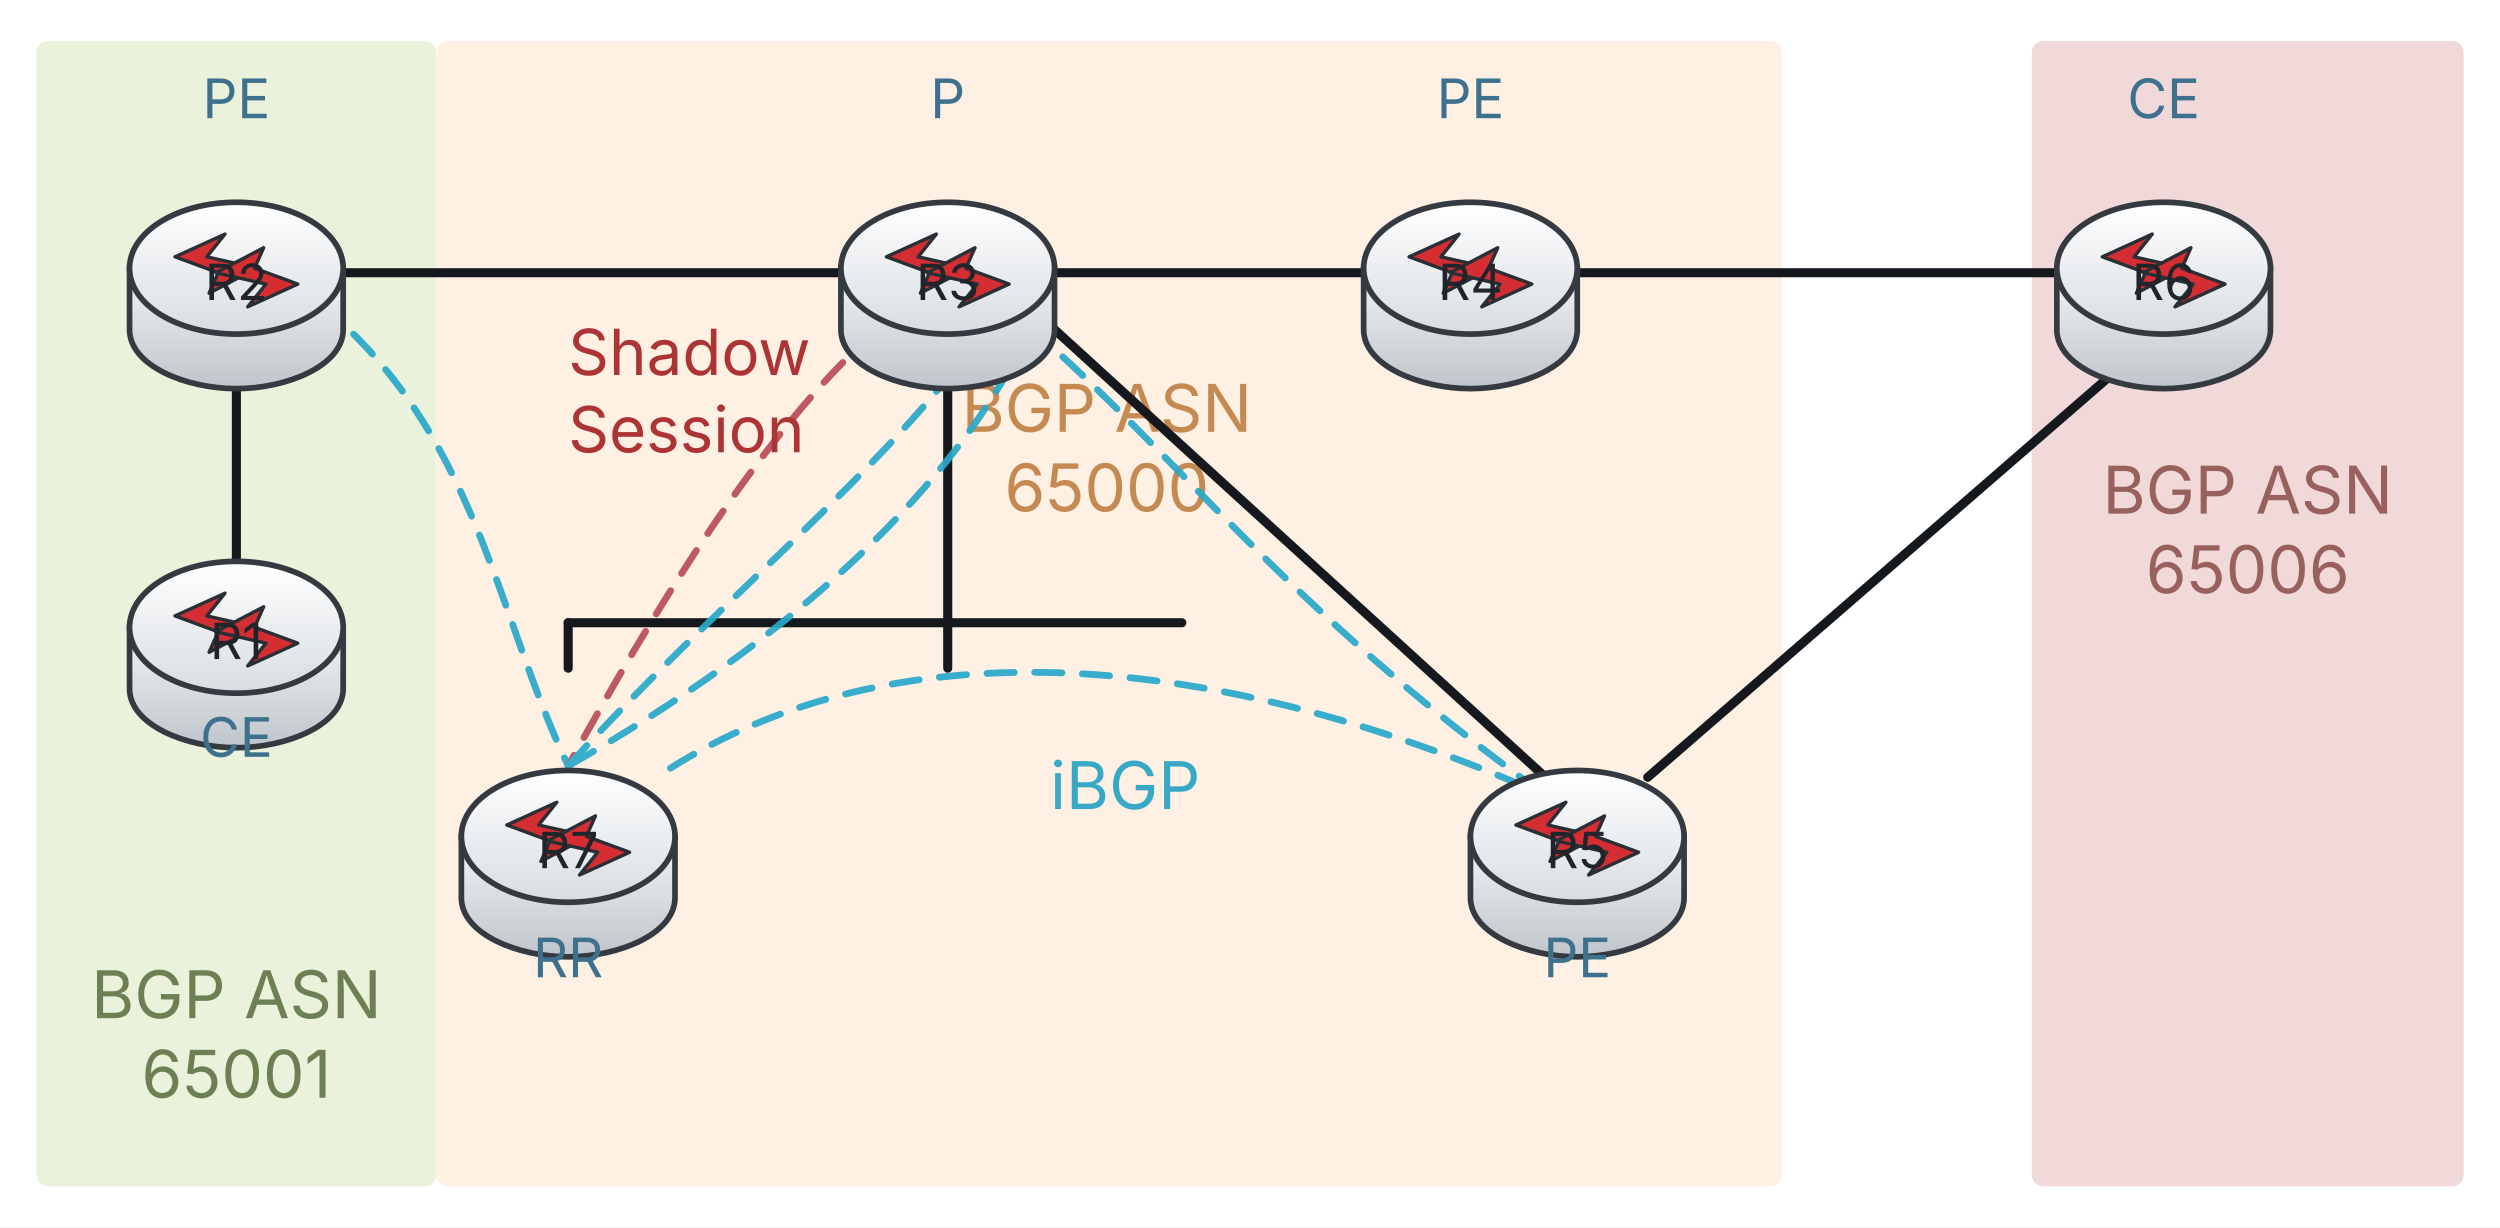
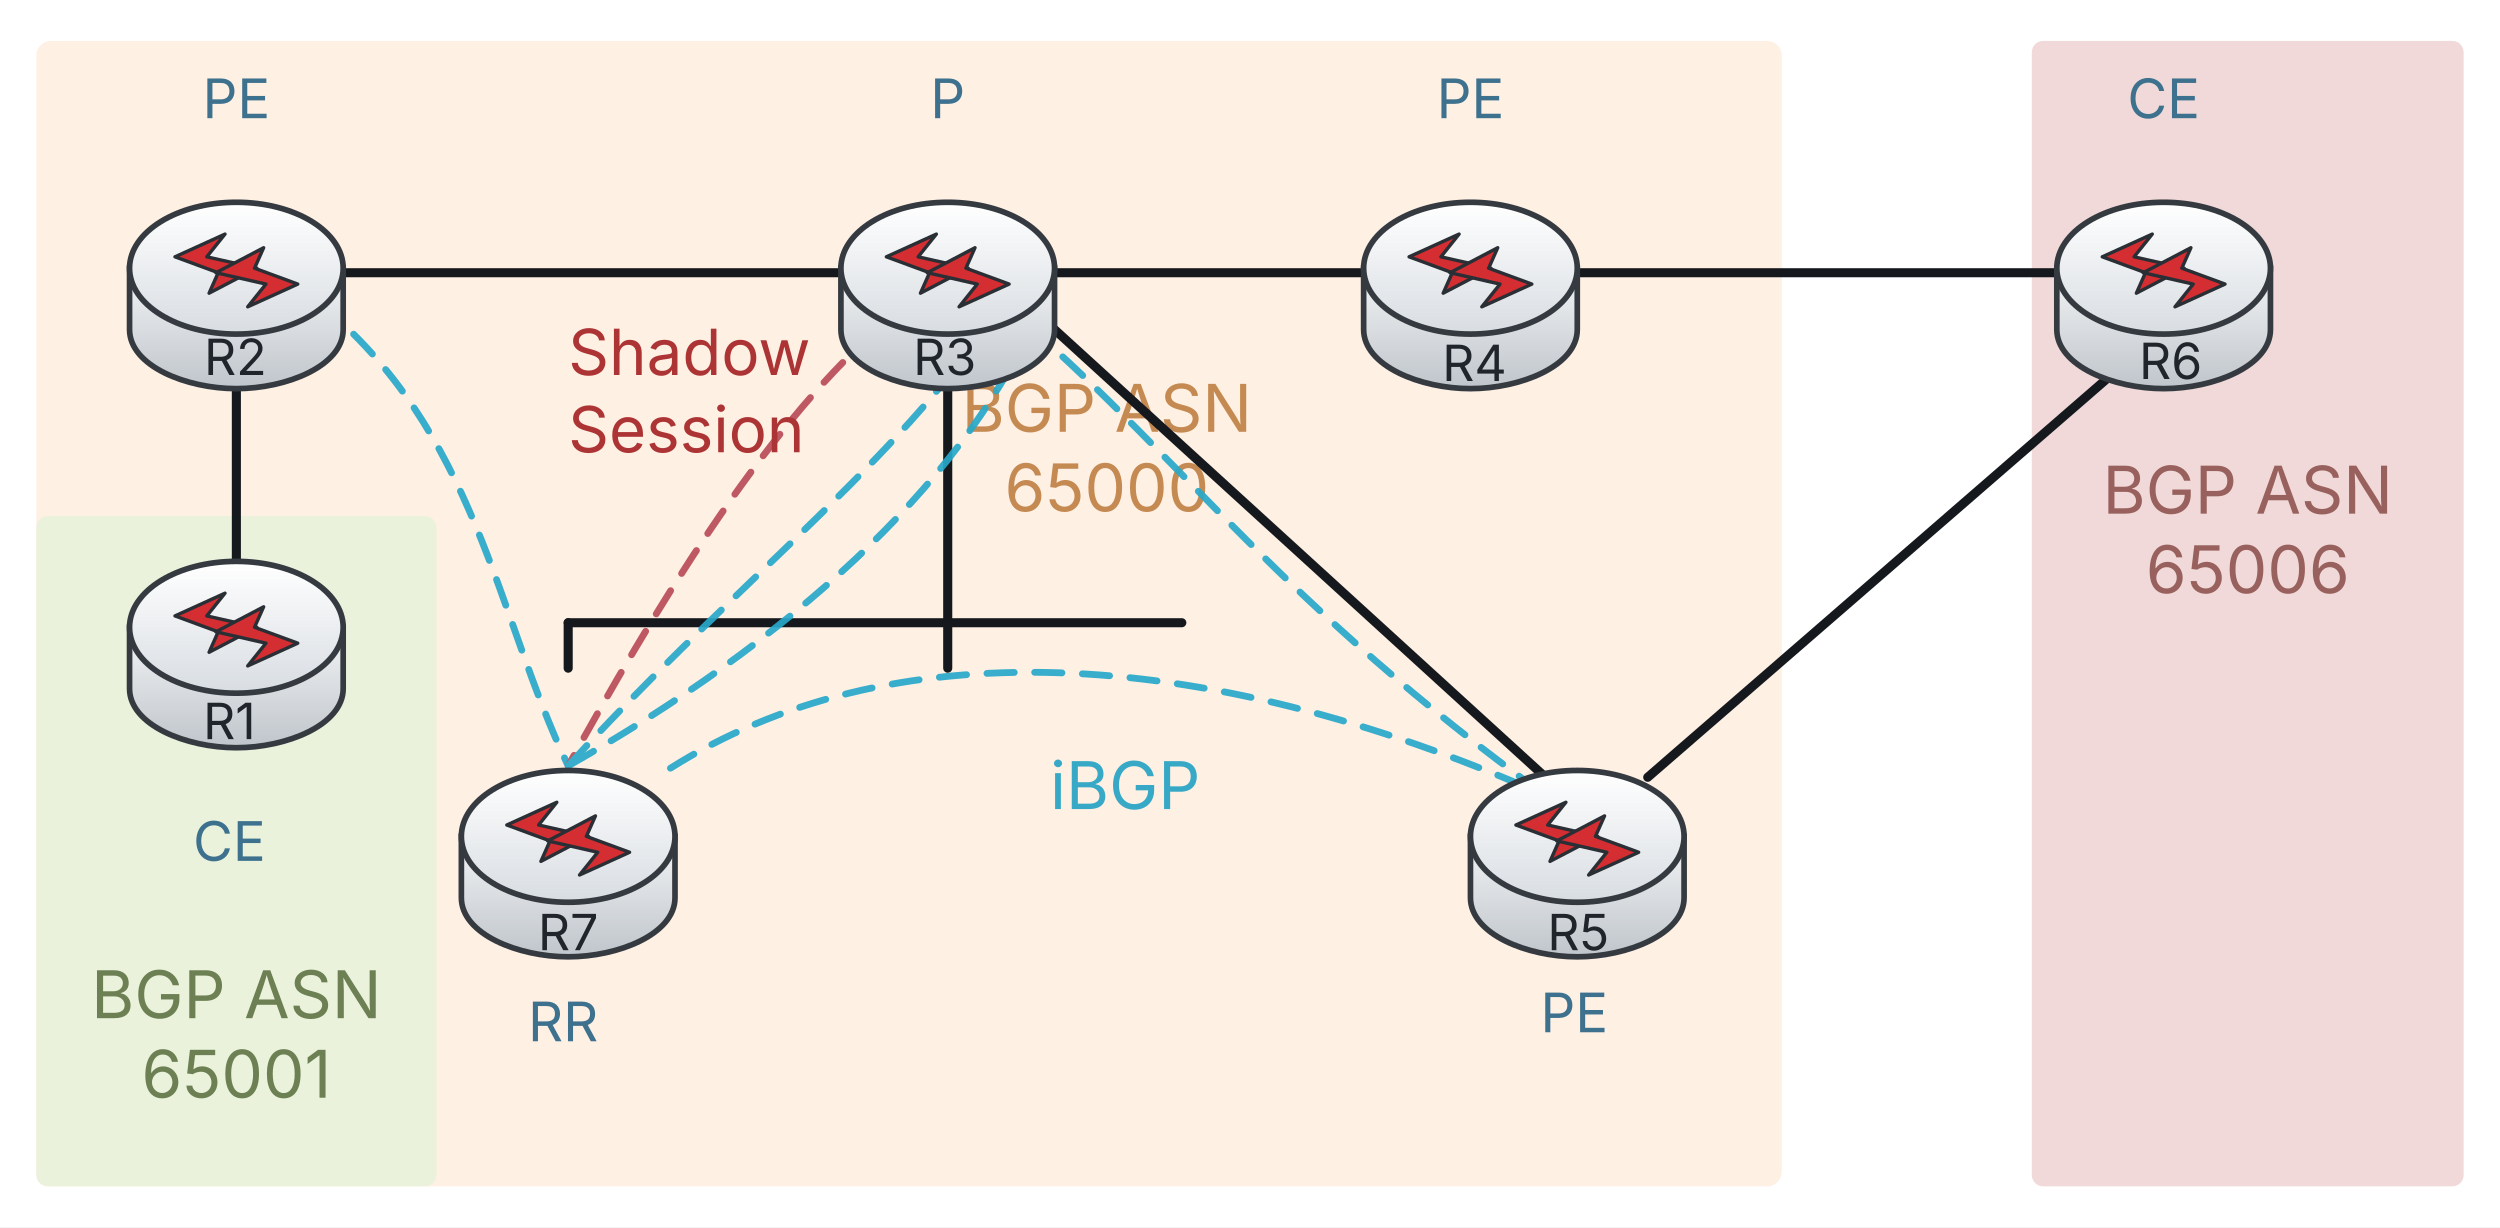
- <svg xmlns="http://www.w3.org/2000/svg" width="1100" height="540" viewBox="0 0 1100 540" role="img" aria-labelledby="title desc">
-   <defs>
+ <svg xmlns="http://www.w3.org/2000/svg" width="1100" height="540" viewBox="0 0 1100 540" role="img" aria-labelledby="title desc" version="1.1" id="svg51">
+   <defs id="defs7">
    <linearGradient id="routerTop" x1="0" y1="0" x2="0" y2="1">
-       <stop offset="0" stop-color="#ffffff" />
-       <stop offset="1" stop-color="#d8dde2" />
+       <stop offset="0" stop-color="#ffffff" id="stop1" />
+       <stop offset="1" stop-color="#d8dde2" id="stop2" />
    </linearGradient>
    <linearGradient id="routerBody" x1="0" y1="0" x2="0" y2="1">
-       <stop offset="0" stop-color="#f4f5f6" />
-       <stop offset="1" stop-color="#bfc5cb" />
+       <stop offset="0" stop-color="#f4f5f6" id="stop3" />
+       <stop offset="1" stop-color="#bfc5cb" id="stop4" />
    </linearGradient>
    <marker id="arrow" markerWidth="7" markerHeight="7" refX="5" refY="3.5" orient="auto">
-       <path d="M0,0 L6,3.5 L0,7 Z" fill="#303942" />
+       <path d="M0,0 L6,3.5 L0,7 Z" fill="#303942" id="path4" />
    </marker>
    <g id="router">
-       <path d="M-47,-2 L-47,25 C-47,41 -22,51 0,51 C22,51 47,41 47,25 L47,-2 Z" fill="url(#routerBody)" stroke="#343a40" stroke-width="2.5" />
-       <ellipse cx="0" cy="-2" rx="47" ry="29" fill="url(#routerTop)" stroke="#343a40" stroke-width="2.5" />
-       <path d="M-27,-7 L-5,-17 L-13,-7 L9,-2 L-12,9 L-8,0 Z" fill="#d42d32" stroke="#292f35" stroke-width="1.5" stroke-linejoin="round" />
-       <path d="M27,5 L5,15 L13,5 L-9,0 L12,-11 L8,-2 Z" fill="#d42d32" stroke="#292f35" stroke-width="1.5" stroke-linejoin="round" />
+       <path d="M-47,-2 L-47,25 C-47,41 -22,51 0,51 C22,51 47,41 47,25 L47,-2 Z" fill="url(#routerBody)" stroke="#343a40" stroke-width="2.5" id="path5" />
+       <ellipse cx="0" cy="-2" rx="47" ry="29" fill="url(#routerTop)" stroke="#343a40" stroke-width="2.5" id="ellipse5" />
+       <path d="M-27,-7 L-5,-17 L-13,-7 L9,-2 L-12,9 L-8,0 Z" fill="#d42d32" stroke="#292f35" stroke-width="1.5" stroke-linejoin="round" id="path6" />
+       <path d="M27,5 L5,15 L13,5 L-9,0 L12,-11 L8,-2 Z" fill="#d42d32" stroke="#292f35" stroke-width="1.5" stroke-linejoin="round" id="path7" />
    </g>
  </defs>
-   <rect width="1100" height="540" fill="#ffffff" />
-   <rect x="16" y="18" width="176" height="504" rx="5" fill="#eaf2dc" />
-   <rect x="192" y="18" width="592" height="504" rx="5" fill="#fff0e4" />
-   <rect x="894" y="18" width="190" height="504" rx="5" fill="#f0d9d8" />
-   <g font-family="Inter, Arial, sans-serif" text-anchor="middle">
-     <text x="104" y="448" font-size="29" fill="#6d8053">BGP ASN</text>
-     <text x="104" y="483" font-size="29" fill="#6d8053">65001</text>
-     <text x="487" y="190" font-size="29" fill="#c58a52">BGP ASN</text>
-     <text x="487" y="225" font-size="29" fill="#c58a52">65000</text>
-     <text x="989" y="226" font-size="29" fill="#98615e">BGP ASN</text>
-     <text x="989" y="261" font-size="29" fill="#98615e">65006</text>
+   <rect width="1100" height="540" fill="#ffffff" id="rect7" />
+   <rect x="15.961" y="18" width="768.039" height="504" rx="6.487" fill="#fff0e4" id="rect9" style="stroke-width:1.139" />
+   <rect x="16" y="227.046" width="176" height="294.954" rx="5" fill="#eaf2dc" id="rect8" style="stroke-width:0.765" />
+   <rect x="894" y="18" width="190" height="504" rx="5" fill="#f0d9d8" id="rect10" />
+   <g font-family="Inter, Arial, sans-serif" text-anchor="middle" id="g15">
+     <text x="104" y="448" font-size="29" fill="#6d8053" id="text10">BGP ASN</text>
+     <text x="104" y="483" font-size="29" fill="#6d8053" id="text11">65001</text>
+     <text x="487" y="190" font-size="29" fill="#c58a52" id="text12">BGP ASN</text>
+     <text x="487" y="225" font-size="29" fill="#c58a52" id="text13">65000</text>
+     <text x="989" y="226" font-size="29" fill="#98615e" id="text14">BGP ASN</text>
+     <text x="989" y="261" font-size="29" fill="#98615e" id="text15">65006</text>
  </g>
-   <g fill="none" stroke="#15191d" stroke-width="4" stroke-linecap="round">
-     <path d="M151 120 H370" />
-     <path d="M464 120 H600" />
-     <path d="M694 120 H905" />
-     <path d="M104 149 V248" />
-     <path d="M417 149 V294" />
-     <path d="M464 145 L680 342" />
-     <path d="M952 145 L725 342" />
-     <path d="M250 294 V274" />
-     <path d="M250 274 H520" />
+   <g fill="none" stroke="#15191d" stroke-width="4" stroke-linecap="round" id="g23">
+     <path d="M151 120 H370" id="path15" />
+     <path d="M464 120 H600" id="path16" />
+     <path d="M694 120 H905" id="path17" />
+     <path d="M104 149 V248" id="path18" />
+     <path d="M417 149 V294" id="path19" />
+     <path d="M464 145 L680 342" id="path20" />
+     <path d="M952 145 L725 342" id="path21" />
+     <path d="M250 294 V274" id="path22" />
+     <path d="M250 274 H520" id="path23" />
  </g>
-   <g fill="none" stroke-width="3" stroke-dasharray="12 9" stroke-linecap="round" opacity="0.92">
-     <path d="M140 133 C210 190 218 270 250 337" stroke="#27a8ca" />
-     <path d="M386 145 C335 190 287 270 250 337" stroke="#b84b57" />
-     <path d="M432 146 C392 205 315 265 250 337" stroke="#27a8ca" />
-     <path d="M454 143 C422 214 347 282 250 337" stroke="#27a8ca" />
-     <path d="M452 143 C520 202 565 267 680 350" stroke="#27a8ca" />
-     <path d="M295 338 C390 278 526 282 680 350" stroke="#27a8ca" />
+   <g fill="none" stroke-width="3" stroke-dasharray="12 9" stroke-linecap="round" opacity="0.92" id="g29">
+     <path d="M140 133 C210 190 218 270 250 337" stroke="#27a8ca" id="path24" />
+     <path d="M386 145 C335 190 287 270 250 337" stroke="#b84b57" id="path25" />
+     <path d="M432 146 C392 205 315 265 250 337" stroke="#27a8ca" id="path26" />
+     <path d="M454 143 C422 214 347 282 250 337" stroke="#27a8ca" id="path27" />
+     <path d="M452 143 C520 202 565 267 680 350" stroke="#27a8ca" id="path28" />
+     <path d="M295 338 C390 278 526 282 680 350" stroke="#27a8ca" id="path29" />
  </g>
-   <g font-family="Inter, Arial, sans-serif">
-     <text x="250" y="165" font-size="28" fill="#ad3434">Shadow</text>
-     <text x="250" y="199" font-size="28" fill="#ad3434">Session</text>
-     <text x="462" y="356" font-size="29" fill="#37a9c7">iBGP</text>
+   <g font-family="Inter, Arial, sans-serif" id="g31">
+     <text x="250" y="165" font-size="28" fill="#ad3434" id="text29">Shadow</text>
+     <text x="250" y="199" font-size="28" fill="#ad3434" id="text30">Session</text>
+     <text x="462" y="356" font-size="29" fill="#37a9c7" id="text31">iBGP</text>
  </g>
-   <g transform="translate(104 120)">
-     <use href="#router" />
+   <g transform="translate(104 120)" id="g32">
+     <use href="#router" id="use31" />
  </g>
-   <g transform="translate(104 278)">
-     <use href="#router" />
+   <g transform="translate(104 278)" id="g33">
+     <use href="#router" id="use32" />
  </g>
-   <g transform="translate(417 120)">
-     <use href="#router" />
+   <g transform="translate(417 120)" id="g34">
+     <use href="#router" id="use33" />
  </g>
-   <g transform="translate(647 120)">
-     <use href="#router" />
+   <g transform="translate(647 120)" id="g35">
+     <use href="#router" id="use34" />
  </g>
-   <g transform="translate(694 370)">
-     <use href="#router" />
+   <g transform="translate(694 370)" id="g36">
+     <use href="#router" id="use35" />
  </g>
-   <g transform="translate(952 120)">
-     <use href="#router" />
+   <g transform="translate(952 120)" id="g37">
+     <use href="#router" id="use36" />
  </g>
-   <g transform="translate(250 370)">
-     <use href="#router" />
+   <g transform="translate(250 370)" id="g38">
+     <use href="#router" id="use37" />
  </g>
-   <g font-family="Inter, Arial, sans-serif" text-anchor="middle" fill="#3d718d">
-     <text x="104" y="52" font-size="24">PE</text>
-     <text x="104" y="132" font-size="22" fill="#1f252a">R2</text>
-     <text x="104" y="333" font-size="24">CE</text>
-     <text x="104" y="290" font-size="22" fill="#1f252a">R1</text>
-     <text x="417" y="52" font-size="24">P</text>
-     <text x="417" y="132" font-size="22" fill="#1f252a">R3</text>
-     <text x="647" y="52" font-size="24">PE</text>
-     <text x="647" y="132" font-size="22" fill="#1f252a">R4</text>
-     <text x="694" y="430" font-size="24">PE</text>
-     <text x="694" y="382" font-size="22" fill="#1f252a">R5</text>
-     <text x="952" y="52" font-size="24">CE</text>
-     <text x="952" y="132" font-size="22" fill="#1f252a">R6</text>
-     <text x="250" y="430" font-size="24">RR</text>
-     <text x="250" y="382" font-size="22" fill="#1f252a">R7</text>
+   <g font-family="Inter, Arial, sans-serif" text-anchor="middle" fill="#3d718d" id="g51">
+     <text x="104" y="52" font-size="24" id="text38">PE</text>
+     <text x="103.56" y="165.007" font-size="22px" fill="#1f252a" id="text39">R2</text>
+     <text x="100.919" y="378.77" font-size="24px" id="text40">CE</text>
+     <text x="100.919" y="325.208" font-size="22px" fill="#1f252a" id="text41">R1</text>
+     <text x="417" y="52" font-size="24" id="text42">P</text>
+     <text x="415.68" y="165.007" font-size="22px" fill="#1f252a" id="text43">R3</text>
+     <text x="647" y="52" font-size="24" id="text44">PE</text>
+     <text x="648.76" y="167.648" font-size="22px" fill="#1f252a" id="text45">R4</text>
+     <text x="692.68" y="454.205" font-size="24px" id="text46">PE</text>
+     <text x="694.44" y="418.088" font-size="22px" fill="#1f252a" id="text47">R5</text>
+     <text x="952" y="52" font-size="24" id="text48">CE</text>
+     <text x="955.081" y="166.768" font-size="22px" fill="#1f252a" id="text49">R6</text>
+     <text x="247.8" y="458.166" font-size="24px" id="text50">RR</text>
+     <text x="250" y="418.088" font-size="22px" fill="#1f252a" id="text51">R7</text>
  </g>
</svg>
